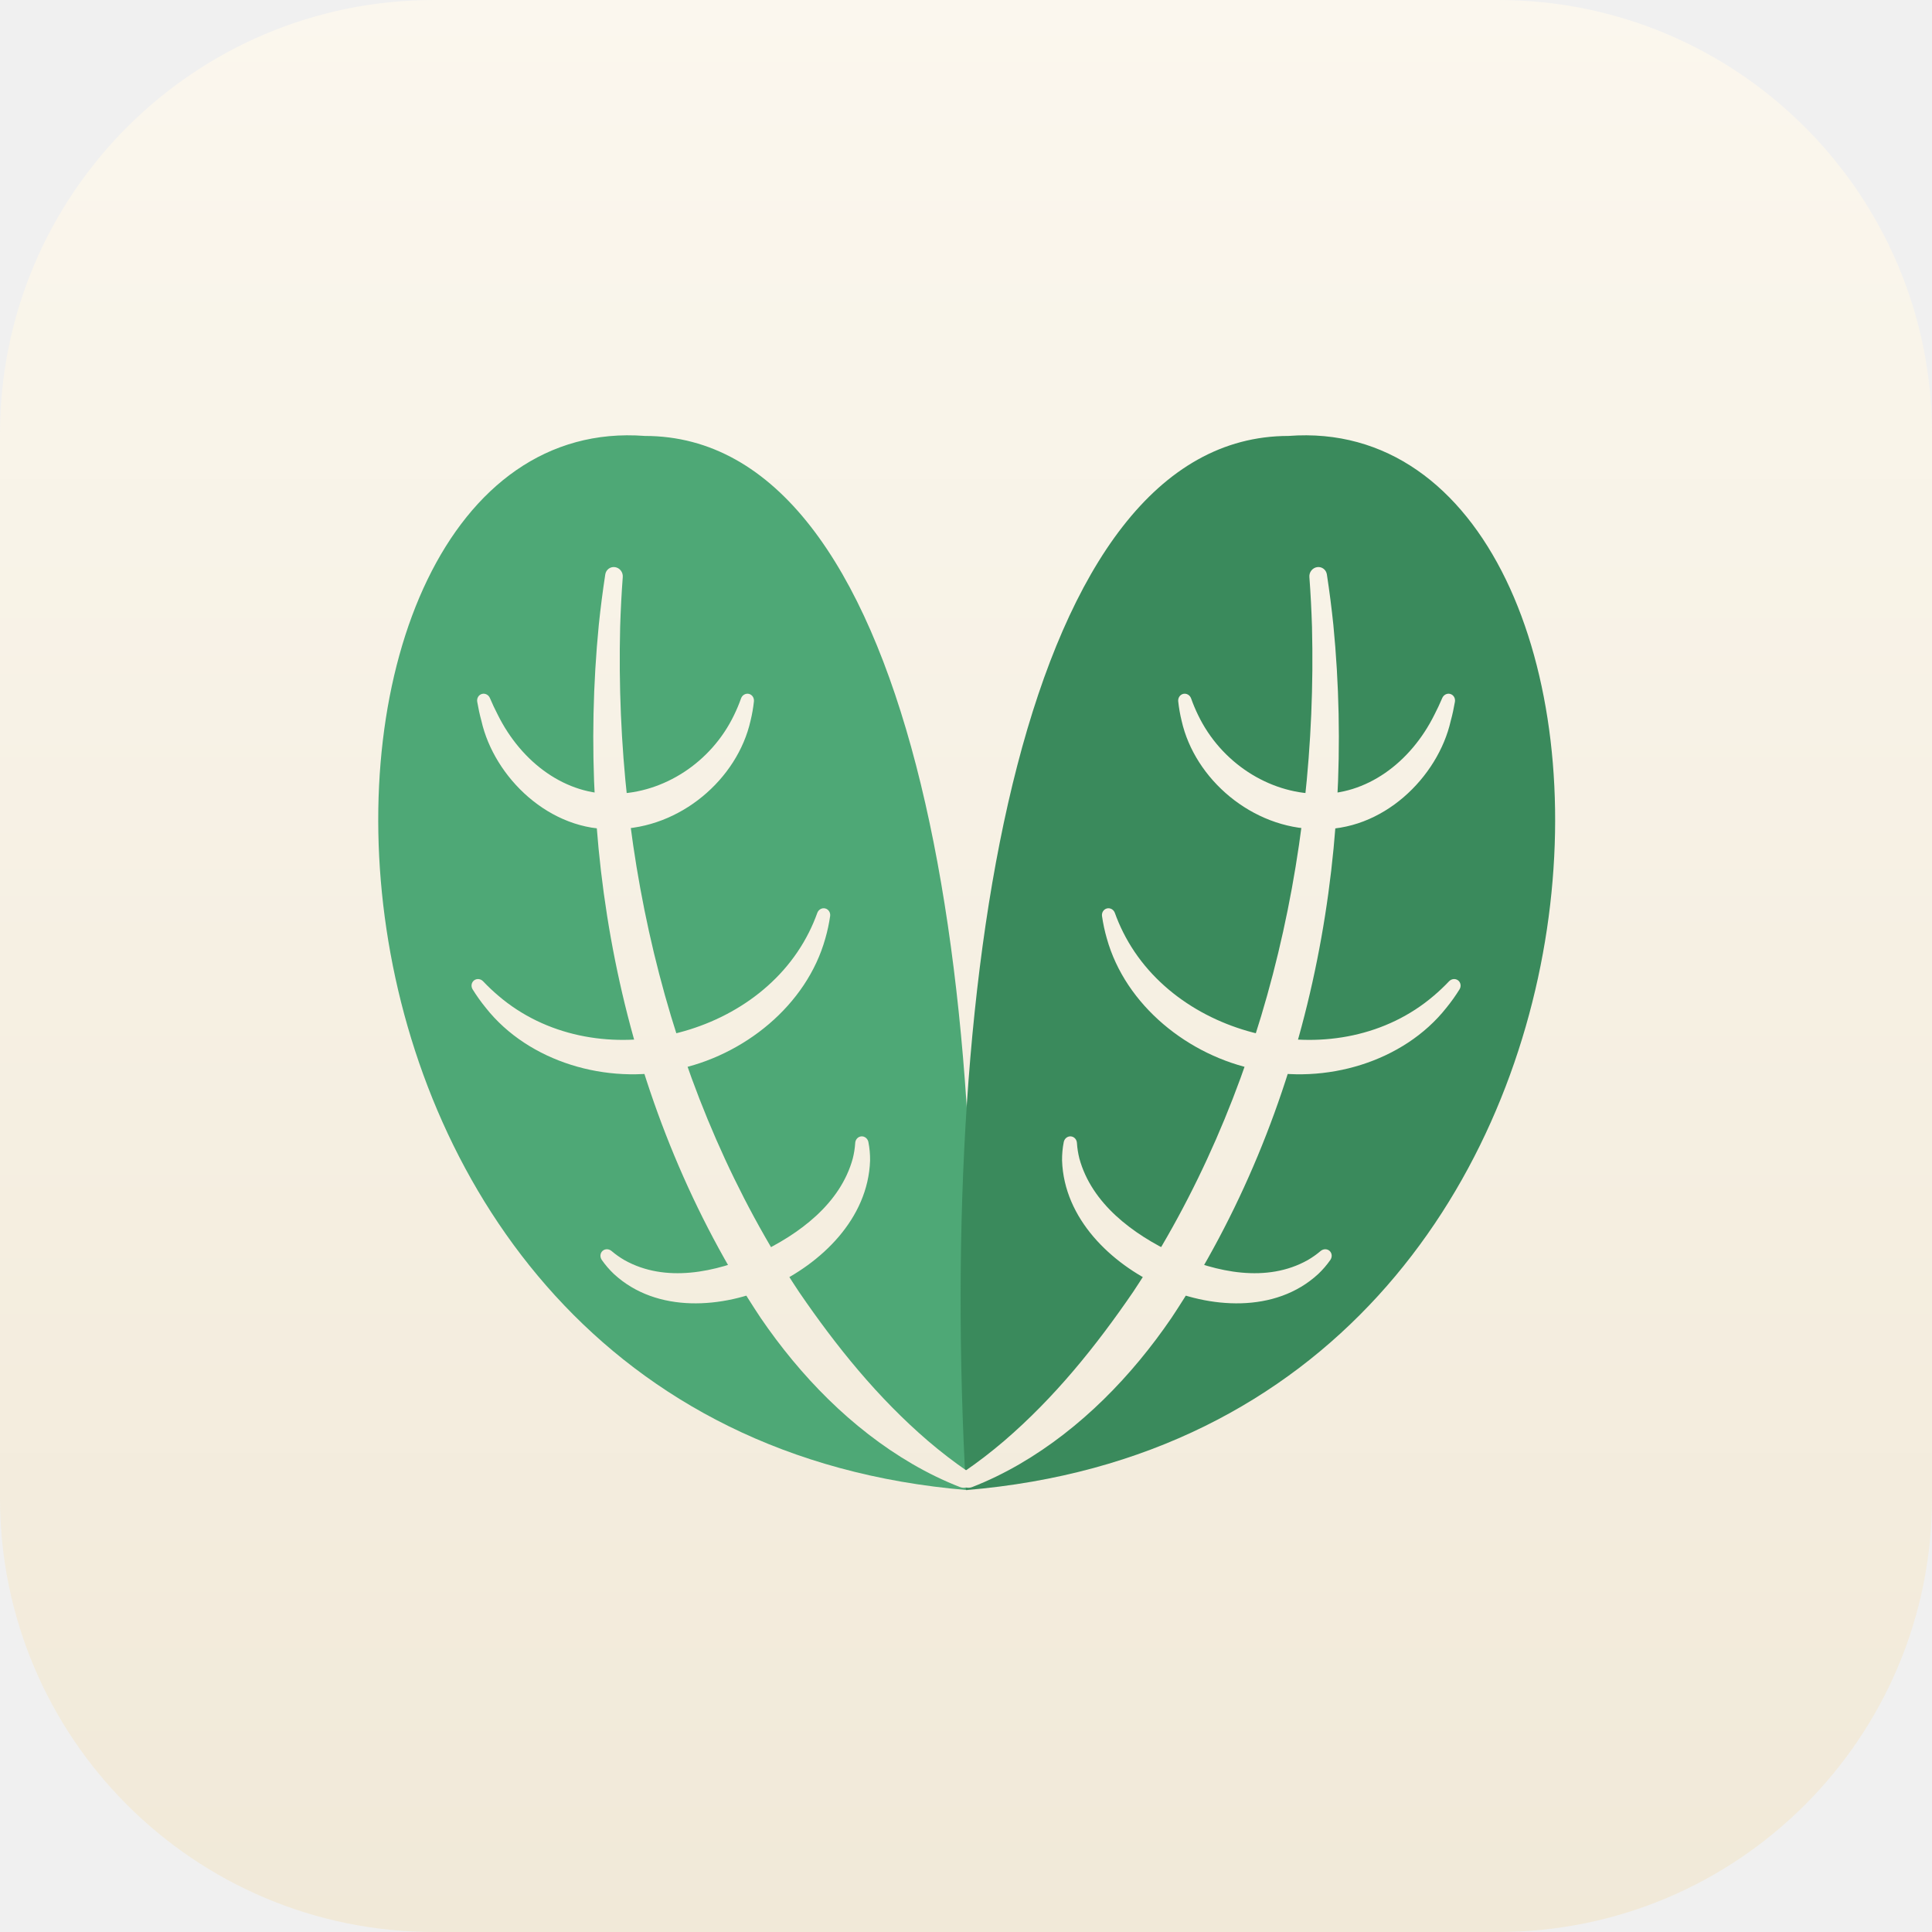
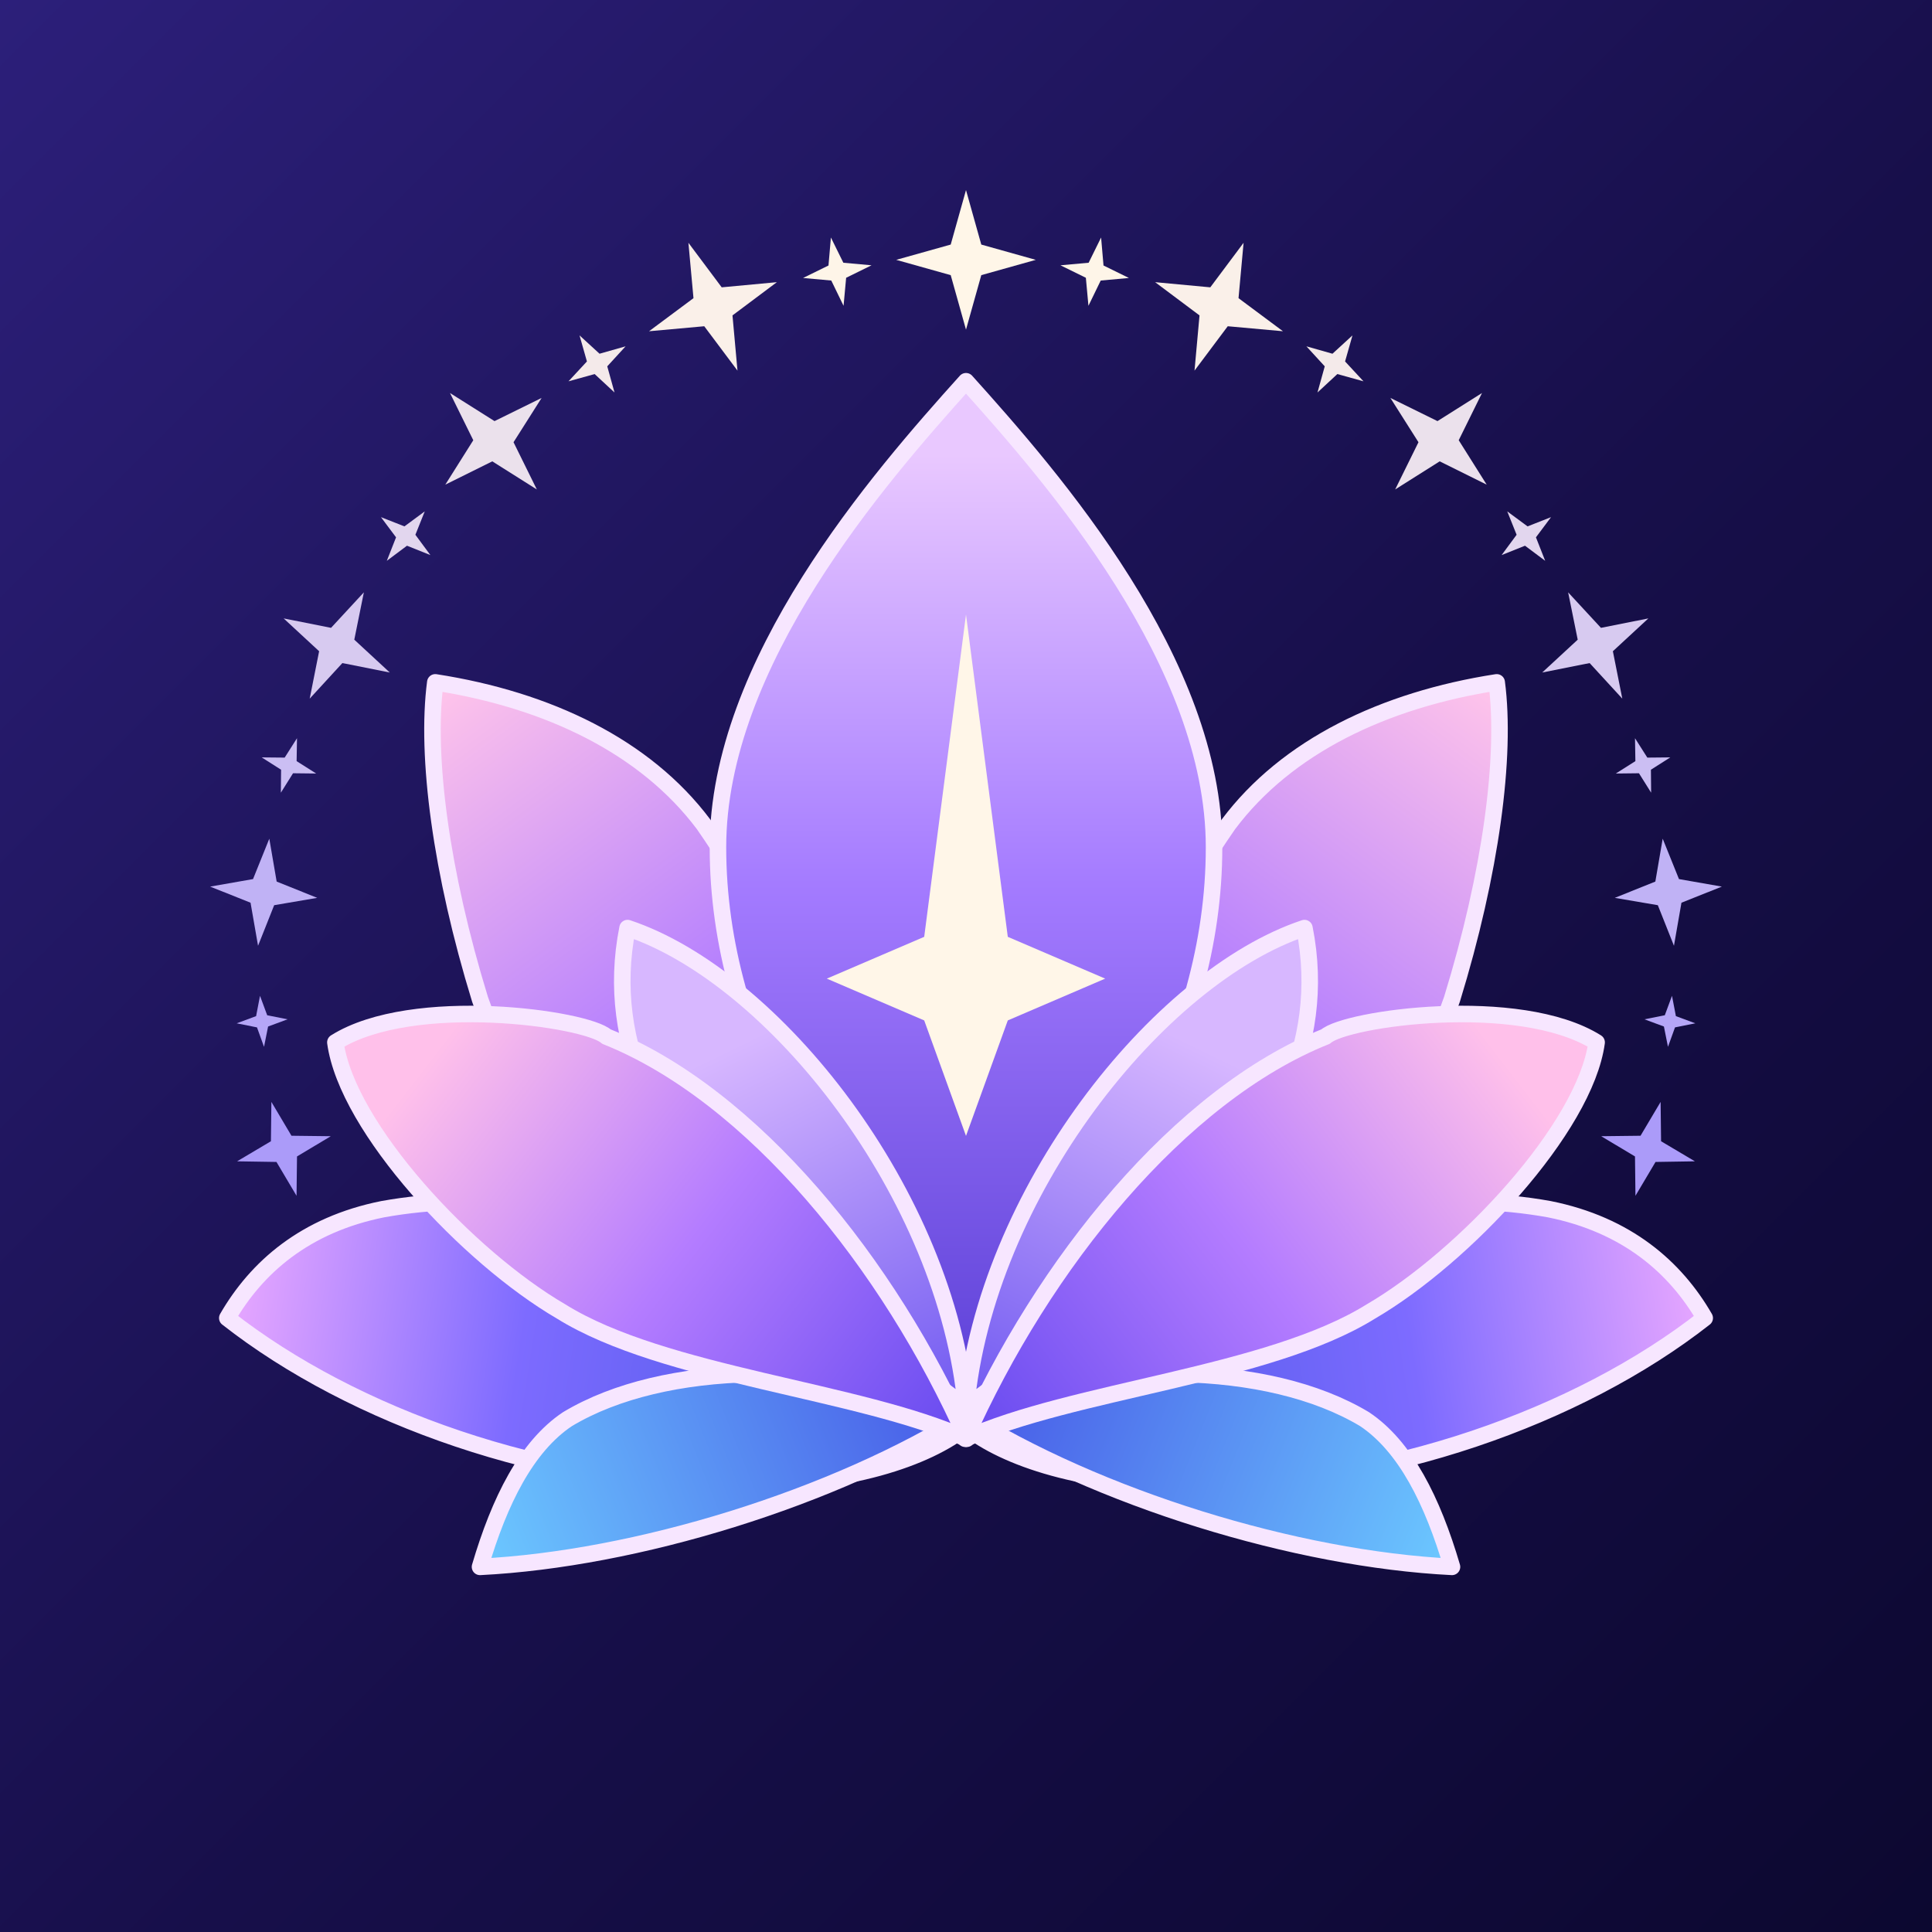
- <svg xmlns="http://www.w3.org/2000/svg" viewBox="0 0 1024 1024">
+ <svg xmlns="http://www.w3.org/2000/svg" viewBox="0 0 100 100">
  <defs>
-     <linearGradient id="tile" x1="0" y1="0" x2="0" y2="1">
-       <stop offset="0" stop-color="#FBF7EE" />
-       <stop offset="1" stop-color="#F1E9D8" />
+     <linearGradient id="c1t" x1="0" y1="0" x2="100" y2="100" gradientUnits="userSpaceOnUse">
+       <stop offset="0" stop-color="#2c1f7a" />
+       <stop offset=".55" stop-color="#170f4a" />
+       <stop offset="1" stop-color="#0c0830" />
+     </linearGradient>
+     <linearGradient id="c1e" x1="0" y1="0" x2="100" y2="100" gradientUnits="userSpaceOnUse">
+       <stop offset="0" stop-color="#5f6bff" />
+       <stop offset="1" stop-color="#c66bff" />
+     </linearGradient>
+     <linearGradient id="c1upper" x1="23" y1="29" x2="49" y2="64" gradientUnits="userSpaceOnUse">
+       <stop offset="0" stop-color="#ffc4ea" />
+       <stop offset="0.5" stop-color="#b07bff" />
+       <stop offset="1" stop-color="#5b4ae6" />
+     </linearGradient>
+     <linearGradient id="c1center" x1="50" y1="17" x2="50" y2="66" gradientUnits="userSpaceOnUse">
+       <stop offset="0" stop-color="#e9c8ff" />
+       <stop offset="0.45" stop-color="#a47bff" />
+       <stop offset="1" stop-color="#5a3fd6" />
+     </linearGradient>
+     <linearGradient id="c1wide" x1="12" y1="60" x2="50" y2="66" gradientUnits="userSpaceOnUse">
+       <stop offset="0" stop-color="#e9a8ff" />
+       <stop offset="0.4" stop-color="#7d6bff" />
+       <stop offset="1" stop-color="#3f55e0" />
+     </linearGradient>
+     <linearGradient id="c1lower" x1="25" y1="74" x2="50" y2="64" gradientUnits="userSpaceOnUse">
+       <stop offset="0" stop-color="#6cc9ff" />
+       <stop offset="1" stop-color="#4655e6" />
+     </linearGradient>
+     <linearGradient id="c1front" x1="40" y1="46.5" x2="50" y2="67" gradientUnits="userSpaceOnUse">
+       <stop offset="0" stop-color="#d7b7ff" />
+       <stop offset="1" stop-color="#6b55f0" />
+     </linearGradient>
+     <linearGradient id="c1mid" x1="24" y1="46" x2="50" y2="66" gradientUnits="userSpaceOnUse">
+       <stop offset="0" stop-color="#ffc0ea" />
+       <stop offset="0.5" stop-color="#b47cff" />
+       <stop offset="1" stop-color="#6a4cf0" />
    </linearGradient>
  </defs>
-   <rect width="1024" height="1024" rx="230" ry="230" fill="url(#tile)" />
-   <svg x="102" y="92" width="820" height="820" viewBox="28 -19 263 263">
-     <mask id="v">
-       <rect x="28" y="-19" width="263" height="263" fill="white" />
-       <path d="M160.544 204.288C160.188 204.425 159.794 204.449 159.434 204.328C159.075 204.208 158.782 203.957 158.617 203.625C158.452 203.293 158.426 202.902 158.542 202.532C158.658 202.162 158.908 201.848 159.225 201.632C161.562 200.034 163.801 198.304 165.952 196.468C174.509 189.13 181.56 180.393 187.898 171.131C209.763 138.226 219.299 97.595 218.318 58.073C218.231 55.235 218.084 52.41 217.873 49.578C217.844 49.189 217.96 48.794 218.206 48.48C218.452 48.166 218.807 47.958 219.194 47.901C219.58 47.845 219.97 47.944 220.278 48.177C220.587 48.41 220.788 48.758 220.847 49.142C221.284 51.989 221.649 54.838 221.947 57.711C225.857 97.777 217.709 140.468 194.438 175.516C187.699 185.391 179.05 194.307 168.617 200.378C166.005 201.895 163.303 203.213 160.544 204.288Z" fill="black" />
-       <path d="M219.764 164.17C219.978 163.986 220.249 163.869 220.535 163.859C220.821 163.85 221.097 163.948 221.306 164.134C221.514 164.321 221.641 164.584 221.664 164.87C221.686 165.155 221.6 165.438 221.441 165.67C220.837 166.532 220.159 167.324 219.386 168.058C212.047 174.844 200.734 173.891 192.467 170.094C184.167 166.285 176.163 158.691 175.83 148.777C175.817 147.714 175.913 146.666 176.117 145.635C176.174 145.359 176.318 145.101 176.54 144.919C176.761 144.738 177.039 144.648 177.318 144.669C177.597 144.69 177.858 144.821 178.05 145.034C178.242 145.247 178.345 145.524 178.36 145.805C178.417 146.708 178.558 147.577 178.772 148.429C180.87 156.102 187.848 161.302 194.955 164.634C202.123 167.823 210.629 169.604 217.585 165.706C218.347 165.264 219.067 164.761 219.764 164.17Z" fill="black" />
-       <path d="M241.608 118.315C241.803 118.108 242.066 117.967 242.353 117.934C242.64 117.902 242.926 117.979 243.151 118.152C243.376 118.325 243.525 118.581 243.567 118.866C243.61 119.152 243.542 119.442 243.392 119.685C242.706 120.784 241.978 121.81 241.153 122.821C233.85 132.056 220.54 135.914 208.946 133.335C197.32 131.008 186.606 122.4 183.433 111.005C183.073 109.754 182.808 108.508 182.622 107.228C182.583 106.946 182.637 106.652 182.792 106.408C182.946 106.164 183.185 105.989 183.46 105.922C183.736 105.854 184.028 105.898 184.278 106.043C184.528 106.189 184.712 106.424 184.808 106.692C185.213 107.82 185.673 108.89 186.198 109.942C190.92 119.411 200.273 125.389 210.173 127.461C220.081 129.558 230.968 127.663 239.029 120.755C239.933 119.987 240.775 119.193 241.608 118.315Z" fill="black" />
-       <path d="M240.453 70.167C240.563 69.906 240.757 69.681 241.012 69.548C241.266 69.415 241.558 69.383 241.829 69.462C242.099 69.54 242.329 69.723 242.473 69.971C242.617 70.22 242.66 70.513 242.614 70.793C242.421 71.908 242.202 72.94 241.905 74.026C239.742 83.614 230.289 92.944 219.087 92.431C208.132 92.35 198.387 83.948 196.155 74.026C195.883 72.923 195.698 71.844 195.576 70.724C195.548 70.443 195.609 70.153 195.769 69.913C195.928 69.674 196.169 69.506 196.444 69.445C196.719 69.384 197.008 69.434 197.254 69.583C197.5 69.732 197.679 69.968 197.772 70.236C198.118 71.212 198.504 72.123 198.946 73.033C202.846 81.158 210.971 86.311 219.192 86.432C227.479 86.728 235.069 81.192 239.14 72.962C239.614 72.042 240.037 71.153 240.453 70.167Z" fill="black" />
-       <path d="M158.481 204.288C158.837 204.425 159.231 204.449 159.591 204.328C159.95 204.208 160.243 203.957 160.408 203.625C160.573 203.293 160.599 202.902 160.483 202.532C160.367 202.162 160.117 201.848 159.8 201.632C157.463 200.034 155.224 198.304 153.073 196.468C144.516 189.13 137.465 180.393 131.127 171.131C109.262 138.226 99.726 97.595 100.707 58.073C100.794 55.235 100.941 52.41 101.152 49.578C101.181 49.189 101.065 48.794 100.819 48.48C100.573 48.166 100.218 47.958 99.831 47.901C99.445 47.845 99.055 47.944 98.747 48.177C98.438 48.41 98.237 48.758 98.178 49.142C97.741 51.989 97.376 54.838 97.078 57.711C93.168 97.777 101.316 140.468 124.586 175.516C131.326 185.391 139.975 194.307 150.408 200.378C153.02 201.895 155.722 203.213 158.481 204.288Z" fill="black" />
-       <path d="M99.261 164.17C99.047 163.986 98.776 163.869 98.49 163.859C98.204 163.85 97.928 163.948 97.719 164.134C97.511 164.321 97.383 164.584 97.361 164.87C97.338 165.155 97.425 165.438 97.584 165.67C98.188 166.532 98.866 167.324 99.639 168.058C106.978 174.844 118.291 173.891 126.558 170.094C134.858 166.285 142.862 158.691 143.195 148.777C143.208 147.714 143.112 146.666 142.908 145.635C142.851 145.359 142.707 145.101 142.485 144.919C142.264 144.738 141.986 144.648 141.707 144.669C141.428 144.69 141.166 144.821 140.975 145.034C140.783 145.247 140.68 145.524 140.665 145.805C140.608 146.708 140.467 147.577 140.253 148.429C138.155 156.102 131.177 161.302 124.07 164.634C116.902 167.823 108.396 169.604 101.44 165.706C100.678 165.264 99.958 164.761 99.261 164.17Z" fill="black" />
-       <path d="M77.418 118.315C77.222 118.108 76.959 117.967 76.672 117.934C76.385 117.902 76.099 117.979 75.874 118.152C75.649 118.325 75.501 118.581 75.458 118.866C75.415 119.152 75.483 119.442 75.632 119.685C76.319 120.784 77.047 121.81 77.872 122.821C85.175 132.056 98.485 135.914 110.079 133.335C121.705 131.008 132.419 122.4 135.592 111.005C135.952 109.754 136.217 108.508 136.403 107.228C136.442 106.946 136.388 106.652 136.233 106.408C136.079 106.164 135.84 105.989 135.565 105.922C135.289 105.854 134.997 105.898 134.747 106.043C134.497 106.189 134.313 106.424 134.217 106.692C133.812 107.82 133.352 108.89 132.827 109.942C128.105 119.411 118.752 125.389 108.852 127.461C98.944 129.558 88.056 127.663 79.996 120.755C79.092 119.987 78.25 119.193 77.418 118.315Z" fill="black" />
-       <path d="M78.572 70.167C78.462 69.906 78.268 69.681 78.013 69.548C77.759 69.415 77.467 69.383 77.196 69.462C76.926 69.54 76.696 69.723 76.552 69.971C76.408 70.22 76.365 70.513 76.411 70.793C76.604 71.908 76.823 72.94 77.12 74.026C79.283 83.614 88.736 92.944 99.938 92.431C110.893 92.35 120.638 83.948 122.87 74.026C123.142 72.923 123.327 71.844 123.449 70.724C123.477 70.443 123.416 70.153 123.256 69.913C123.097 69.674 122.856 69.506 122.581 69.445C122.306 69.384 122.017 69.434 121.771 69.583C121.525 69.732 121.346 69.968 121.253 70.236C120.907 71.212 120.521 72.123 120.079 73.033C116.179 81.158 108.054 86.311 99.833 86.432C91.546 86.728 83.956 81.192 79.885 72.962C79.411 72.042 78.988 71.153 78.572 70.167Z" fill="black" />
-     </mask>
-     <g mask="url(#v)">
-       <path d="M159.737 204.8C36.221 194.555 38.184 20.523 104.909 25.6C149.768 25.6 164.721 115.2 159.737 204.8Z" fill="#4EA876" />
-       <path d="M159.5 204.8C283.016 194.555 281.053 20.523 214.328 25.6C169.469 25.6 154.516 115.2 159.5 204.8Z" fill="#3A8A5C" />
+   <rect width="100" height="100" fill="url(#c1t)" />
+   <g transform="translate(50 50) scale(.86) translate(-50 -50)">
+     <path d="M8.95 58.08 L9.59 60.36 L11.87 61 L9.59 61.64 L8.95 63.92 L8.3 61.64 L6.02 61 L8.3 60.36Z" fill="#ab9bf9" transform="rotate(-105 8.95 61)" />
+     <path d="M7.63 51.8 L7.97 53 L9.17 53.33 L7.97 53.67 L7.63 54.87 L7.29 53.67 L6.09 53.33 L7.29 53Z" fill="#b5a6f7" transform="rotate(-94.5 7.63 53.33)" />
+     <path d="M7.73 42.32 L8.45 44.84 L10.97 45.56 L8.45 46.27 L7.73 48.8 L7.02 46.27 L4.49 45.56 L7.02 44.84Z" fill="#c0b2f5" transform="rotate(-84 7.73 45.56)" />
+     <path d="M9.25 36.22 L9.63 37.55 L10.96 37.93 L9.63 38.3 L9.25 39.64 L8.87 38.3 L7.54 37.93 L8.87 37.55Z" fill="#cbbef3" transform="rotate(-73.5 9.25 37.93)" />
+     <path d="M12.13 27.12 L12.92 29.92 L15.72 30.71 L12.92 31.49 L12.13 34.29 L11.34 31.49 L8.54 30.71 L11.34 29.92Z" fill="#d7caf0" transform="rotate(-63 12.13 30.71)" />
+     <path d="M16.28 22.25 L16.7 23.71 L18.16 24.13 L16.7 24.54 L16.28 26 L15.87 24.54 L14.41 24.13 L15.87 23.71Z" fill="#e2d6ee" transform="rotate(-52.5 16.28 24.13)" />
+     <path d="M21.56 14.51 L22.42 17.56 L25.46 18.42 L22.42 19.27 L21.56 22.32 L20.7 19.27 L17.66 18.42 L20.7 17.56Z" fill="#ebe1ec" transform="rotate(-42 21.56 18.42)" />
+     <path d="M27.79 11.75 L28.24 13.32 L29.81 13.76 L28.24 14.21 L27.79 15.78 L27.35 14.21 L25.78 13.76 L27.35 13.32Z" fill="#f4eaea" transform="rotate(-31.5 27.79 13.76)" />
+     <path d="M34.77 6.2 L35.68 9.42 L38.89 10.32 L35.68 11.23 L34.77 14.44 L33.86 11.23 L30.65 10.32 L33.86 9.42Z" fill="#faf0e9" transform="rotate(-21 34.77 10.32)" />
+     <path d="M42.25 6.12 L42.71 7.75 L44.35 8.21 L42.71 8.67 L42.25 10.3 L41.8 8.67 L40.16 8.21 L41.8 7.75Z" fill="#fef5e8" transform="rotate(-10.5 42.25 8.21)" />
+     <path d="M50 3.3 L50.92 6.58 L54.2 7.5 L50.92 8.42 L50 11.7 L49.08 8.42 L45.8 7.5 L49.08 6.58Z" fill="#fff6e8" transform="rotate(0 50 7.5)" />
+     <path d="M57.75 6.12 L58.2 7.75 L59.84 8.21 L58.2 8.67 L57.75 10.3 L57.29 8.67 L55.65 8.21 L57.29 7.75Z" fill="#fef5e8" transform="rotate(10.5 57.75 8.21)" />
+     <path d="M65.23 6.2 L66.14 9.42 L69.35 10.32 L66.14 11.23 L65.23 14.44 L64.32 11.23 L61.11 10.32 L64.32 9.42Z" fill="#faf0e9" transform="rotate(21 65.23 10.32)" />
+     <path d="M72.21 11.75 L72.65 13.32 L74.22 13.76 L72.65 14.21 L72.21 15.78 L71.76 14.21 L70.19 13.76 L71.76 13.32Z" fill="#f4eaea" transform="rotate(31.5 72.21 13.76)" />
+     <path d="M78.44 14.51 L79.3 17.56 L82.34 18.42 L79.3 19.27 L78.44 22.32 L77.58 19.27 L74.54 18.42 L77.58 17.56Z" fill="#ebe1ec" transform="rotate(42 78.44 18.42)" />
+     <path d="M83.72 22.25 L84.13 23.71 L85.59 24.13 L84.13 24.54 L83.72 26 L83.3 24.54 L81.84 24.13 L83.3 23.71Z" fill="#e2d6ee" transform="rotate(52.5 83.72 24.13)" />
+     <path d="M87.87 27.12 L88.66 29.92 L91.46 30.71 L88.66 31.49 L87.87 34.29 L87.08 31.49 L84.28 30.71 L87.08 29.92Z" fill="#d7caf0" transform="rotate(63 87.87 30.71)" />
+     <path d="M90.75 36.22 L91.13 37.55 L92.46 37.93 L91.13 38.3 L90.75 39.64 L90.37 38.3 L89.04 37.93 L90.37 37.55Z" fill="#cbbef3" transform="rotate(73.5 90.75 37.93)" />
+     <path d="M92.27 42.32 L92.98 44.84 L95.51 45.56 L92.98 46.27 L92.27 48.8 L91.55 46.27 L89.03 45.56 L91.55 44.84Z" fill="#c0b2f5" transform="rotate(84 92.27 45.56)" />
+     <path d="M92.37 51.8 L92.71 53 L93.91 53.33 L92.71 53.67 L92.37 54.87 L92.03 53.67 L90.83 53.33 L92.03 53Z" fill="#b5a6f7" transform="rotate(94.5 92.37 53.33)" />
+     <path d="M91.05 58.08 L91.7 60.36 L93.98 61 L91.7 61.64 L91.05 63.92 L90.41 61.64 L88.13 61 L90.41 60.36Z" fill="#ab9bf9" transform="rotate(105 91.05 61)" />
+     <g transform="translate(50 52) scale(1.17) translate(-50 -45)">
+       <path d="M49 64 C38 61 28.5 55 25 45 C23 38.5 22.2 32.5 22.7 28.7 C28.5 29.6 33.5 32 36.5 36 C41 42.5 45.5 52 49 64 Z" fill="url(#c1upper)" stroke="#f7e6ff" stroke-width="0.85" stroke-linejoin="round" />
+       <path d="M49 64 C38 61 28.5 55 25 45 C23 38.5 22.2 32.5 22.7 28.7 C28.5 29.6 33.5 32 36.5 36 C41 42.5 45.5 52 49 64 Z" fill="url(#c1upper)" stroke="#f7e6ff" stroke-width="0.85" stroke-linejoin="round" transform="matrix(-1 0 0 1 100 0)" />
+       <path d="M50 13.21 C54.5 18.21 62.76 27.68 62.76 37.18 C62.76 47.18 57 56 50 64 C43 56 37.24 47.18 37.24 37.18 C37.24 27.68 45.5 18.21 50 13.21 Z" fill="url(#c1center)" stroke="#f7e6ff" stroke-width="0.85" stroke-linejoin="round" />
+       <path d="M50 25.21 L52.15 41.79 L57.16 43.94 L52.15 46.09 L50 52.03 L47.85 46.09 L42.84 43.94 L47.85 41.79Z" fill="#fff6e8" />
+       <path d="M50 67 C42 58.5 30 54 20 55.8 C16 56.6 13.5 58.8 12 61.4 C18.5 66.5 28.5 70 38 70 C44 70 48 68.6 50 67 Z" fill="url(#c1wide)" stroke="#f7e6ff" stroke-width="0.85" stroke-linejoin="round" />
+       <path d="M50 67 C42 58.5 30 54 20 55.8 C16 56.6 13.5 58.8 12 61.4 C18.5 66.5 28.5 70 38 70 C44 70 48 68.6 50 67 Z" fill="url(#c1wide)" stroke="#f7e6ff" stroke-width="0.85" stroke-linejoin="round" transform="matrix(-1 0 0 1 100 0)" />
+       <path d="M50 66 C43 63.6 34.5 63.6 29.5 66.6 C27.4 68 26 70.8 25 74.2 C33 73.8 43.2 70.69 50.2 66.29 Z" fill="url(#c1lower)" stroke="#f7e6ff" stroke-width="0.85" stroke-linejoin="round" />
+       <path d="M50 66 C43 63.6 34.5 63.6 29.5 66.6 C27.4 68 26 70.8 25 74.2 C33 73.8 43.2 70.69 50.2 66.29 Z" fill="url(#c1lower)" stroke="#f7e6ff" stroke-width="0.85" stroke-linejoin="round" transform="matrix(-1 0 0 1 100 0)" />
+       <path d="M50 66 C45 62 30.13 53.69 32.59 41.34 C40.1 43.84 49 55 50 66 Z" fill="url(#c1front)" stroke="#f7e6ff" stroke-width="0.85" stroke-linejoin="round" />
+       <path d="M50 66 C45 62 30.13 53.69 32.59 41.34 C40.1 43.84 49 55 50 66 Z" fill="url(#c1front)" stroke="#f7e6ff" stroke-width="0.85" stroke-linejoin="round" transform="matrix(-1 0 0 1 100 0)" />
+       <path d="M50.04 67.61 C46.04 58.61 39 49.92 31.5 46.92 C30.48 45.99 21.54 44.72 17.56 47.22 C18.16 51.62 24.37 58.26 29.17 61.06 C34.47 64.36 44.54 65.11 50.04 67.61 Z" fill="url(#c1mid)" stroke="#f7e6ff" stroke-width="0.85" stroke-linejoin="round" />
+       <path d="M50.04 67.61 C46.04 58.61 39 49.92 31.5 46.92 C30.48 45.99 21.54 44.72 17.56 47.22 C18.16 51.62 24.37 58.26 29.17 61.06 C34.47 64.36 44.54 65.11 50.04 67.61 Z" fill="url(#c1mid)" stroke="#f7e6ff" stroke-width="0.85" stroke-linejoin="round" transform="matrix(-1 0 0 1 100 0)" />
    </g>
-   </svg>
+   </g>
</svg>
